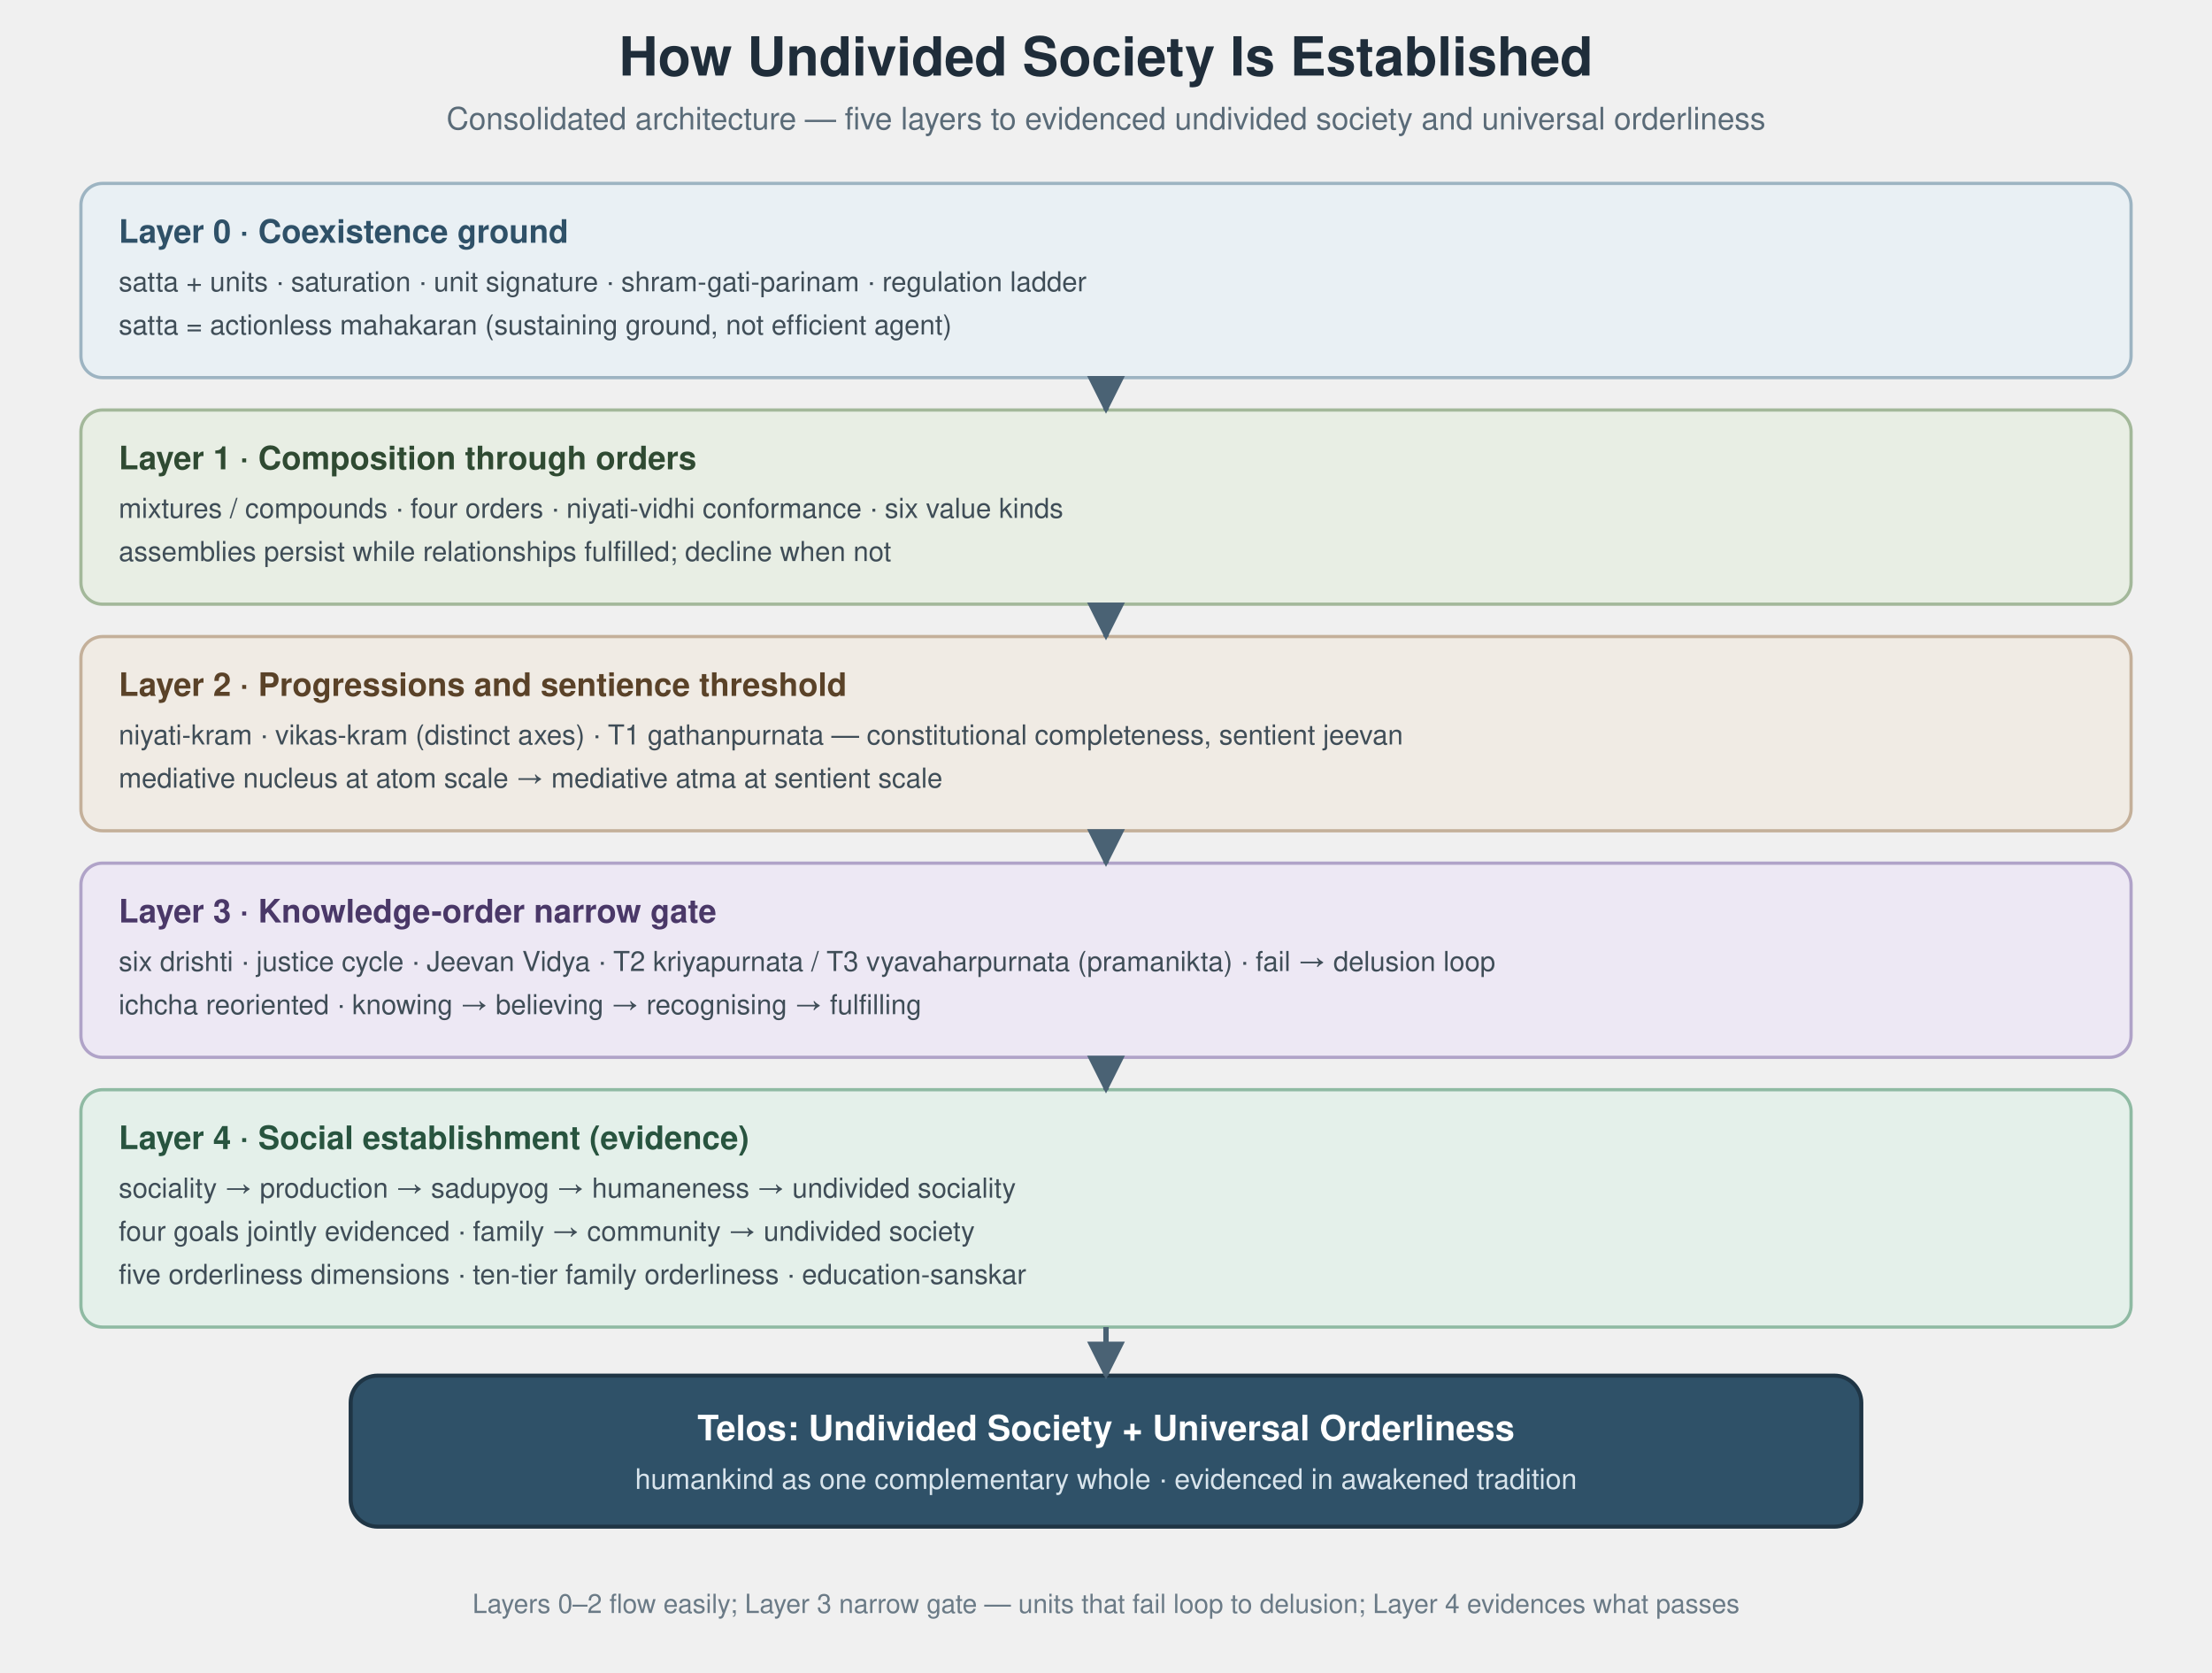
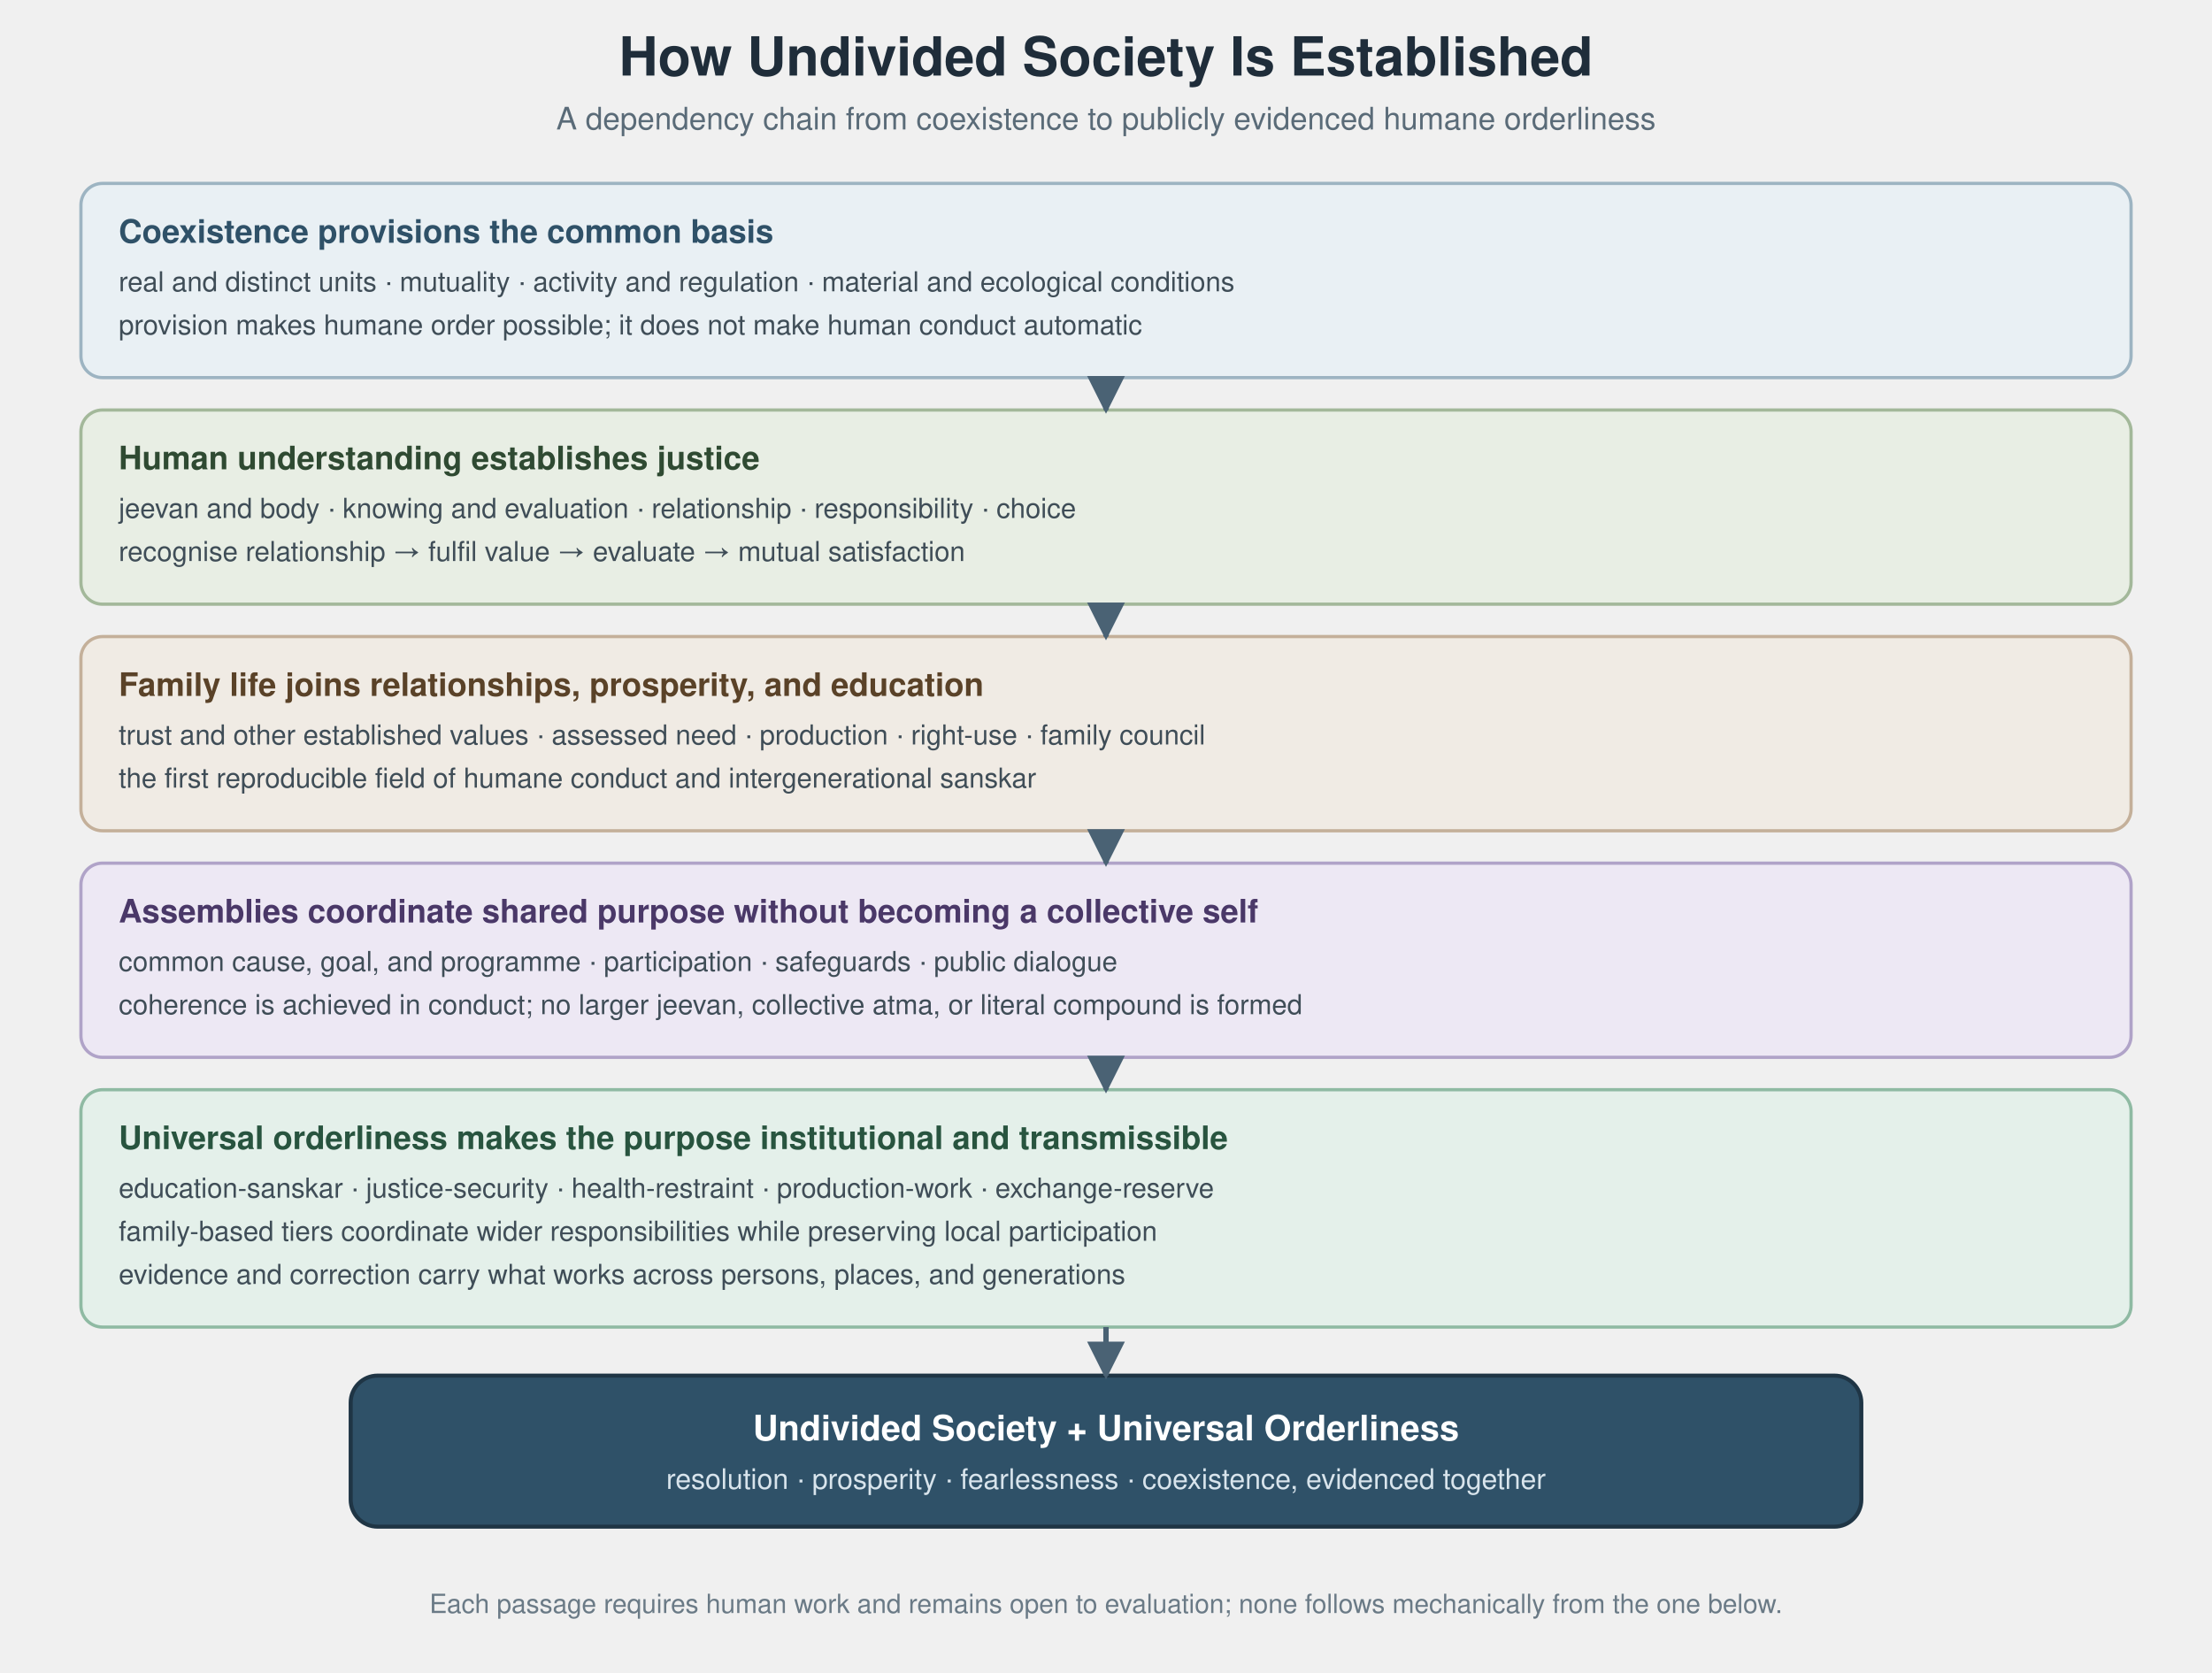
<svg xmlns="http://www.w3.org/2000/svg" width="820" height="620" viewBox="0 0 820 620" role="img" font-family="Helvetica, Arial, sans-serif">
  <defs>
    <marker id="arr" viewBox="0 0 10 10" refX="9" refY="5" markerWidth="7" markerHeight="7" orient="auto-start-reverse">
      <path d="M0,0 L10,5 L0,10 z" fill="#4A6274" />
    </marker>
  </defs>
  <text x="410" y="28" text-anchor="middle" font-size="20" font-weight="700" fill="#1F2D3A">How Undivided Society Is Established</text>
-   <text x="410" y="48" text-anchor="middle" font-size="11.5" fill="#5A6B78">Consolidated architecture — five layers to evidenced undivided society and universal orderliness</text>
+   <text x="410" y="48" text-anchor="middle" font-size="11.5" fill="#5A6B78">A dependency chain from coexistence to publicly evidenced humane orderliness</text>
  <rect x="30" y="68" width="760" height="72" rx="8" fill="#E9F0F4" stroke="#9DB4C2" stroke-width="1.2" />
-   <text x="44" y="90" font-size="12" font-weight="700" fill="#2F5168">Layer 0 · Coexistence ground</text>
-   <text x="44" y="108" font-size="10.2" fill="#3F4D57">satta + units · saturation · unit signature · shram-gati-parinam · regulation ladder</text>
-   <text x="44" y="124" font-size="10.2" fill="#3F4D57">satta = actionless mahakaran (sustaining ground, not efficient agent)</text>
+   <text x="44" y="90" font-size="12" font-weight="700" fill="#2F5168">Coexistence provisions the common basis</text>
+   <text x="44" y="108" font-size="10.2" fill="#3F4D57">real and distinct units · mutuality · activity and regulation · material and ecological conditions</text>
+   <text x="44" y="124" font-size="10.2" fill="#3F4D57">provision makes humane order possible; it does not make human conduct automatic</text>
  <rect x="30" y="152" width="760" height="72" rx="8" fill="#E8EEE4" stroke="#A3B89A" stroke-width="1.2" />
-   <text x="44" y="174" font-size="12" font-weight="700" fill="#2F4A32">Layer 1 · Composition through orders</text>
-   <text x="44" y="192" font-size="10.2" fill="#3F4D57">mixtures / compounds · four orders · niyati-vidhi conformance · six value kinds</text>
-   <text x="44" y="208" font-size="10.2" fill="#3F4D57">assemblies persist while relationships fulfilled; decline when not</text>
+   <text x="44" y="174" font-size="12" font-weight="700" fill="#2F4A32">Human understanding establishes justice</text>
+   <text x="44" y="192" font-size="10.2" fill="#3F4D57">jeevan and body · knowing and evaluation · relationship · responsibility · choice</text>
+   <text x="44" y="208" font-size="10.2" fill="#3F4D57">recognise relationship → fulfil value → evaluate → mutual satisfaction</text>
  <rect x="30" y="236" width="760" height="72" rx="8" fill="#F0EBE4" stroke="#C4B09A" stroke-width="1.2" />
-   <text x="44" y="258" font-size="12" font-weight="700" fill="#5A4228">Layer 2 · Progressions and sentience threshold</text>
-   <text x="44" y="276" font-size="10.2" fill="#3F4D57">niyati-kram · vikas-kram (distinct axes) · T1 gathanpurnata — constitutional completeness, sentient jeevan</text>
-   <text x="44" y="292" font-size="10.2" fill="#3F4D57">mediative nucleus at atom scale → mediative atma at sentient scale</text>
+   <text x="44" y="258" font-size="12" font-weight="700" fill="#5A4228">Family life joins relationships, prosperity, and education</text>
+   <text x="44" y="276" font-size="10.2" fill="#3F4D57">trust and other established values · assessed need · production · right-use · family council</text>
+   <text x="44" y="292" font-size="10.2" fill="#3F4D57">the first reproducible field of humane conduct and intergenerational sanskar</text>
  <rect x="30" y="320" width="760" height="72" rx="8" fill="#EDE8F4" stroke="#B0A3C8" stroke-width="1.2" />
-   <text x="44" y="342" font-size="12" font-weight="700" fill="#4A3868">Layer 3 · Knowledge-order narrow gate</text>
-   <text x="44" y="360" font-size="10.2" fill="#3F4D57">six drishti · justice cycle · Jeevan Vidya · T2 kriyapurnata / T3 vyavaharpurnata (pramanikta) · fail → delusion loop</text>
-   <text x="44" y="376" font-size="10.2" fill="#3F4D57">ichcha reoriented · knowing → believing → recognising → fulfilling</text>
+   <text x="44" y="342" font-size="12" font-weight="700" fill="#4A3868">Assemblies coordinate shared purpose without becoming a collective self</text>
+   <text x="44" y="360" font-size="10.2" fill="#3F4D57">common cause, goal, and programme · participation · safeguards · public dialogue</text>
+   <text x="44" y="376" font-size="10.2" fill="#3F4D57">coherence is achieved in conduct; no larger jeevan, collective atma, or literal compound is formed</text>
  <rect x="30" y="404" width="760" height="88" rx="8" fill="#E4F0EA" stroke="#8FBAA3" stroke-width="1.2" />
-   <text x="44" y="426" font-size="12" font-weight="700" fill="#28543F">Layer 4 · Social establishment (evidence)</text>
-   <text x="44" y="444" font-size="10.2" fill="#3F4D57">sociality → production → sadupyog → humaneness → undivided sociality</text>
-   <text x="44" y="460" font-size="10.2" fill="#3F4D57">four goals jointly evidenced · family → community → undivided society</text>
-   <text x="44" y="476" font-size="10.2" fill="#3F4D57">five orderliness dimensions · ten-tier family orderliness · education-sanskar</text>
+   <text x="44" y="426" font-size="12" font-weight="700" fill="#28543F">Universal orderliness makes the purpose institutional and transmissible</text>
+   <text x="44" y="444" font-size="10.2" fill="#3F4D57">education-sanskar · justice-security · health-restraint · production-work · exchange-reserve</text>
+   <text x="44" y="460" font-size="10.2" fill="#3F4D57">family-based tiers coordinate wider responsibilities while preserving local participation</text>
+   <text x="44" y="476" font-size="10.2" fill="#3F4D57">evidence and correction carry what works across persons, places, and generations</text>
  <rect x="130" y="510" width="560" height="56" rx="10" fill="#2F5168" stroke="#1F3545" stroke-width="1.5" />
-   <text x="410" y="534" text-anchor="middle" font-size="13" font-weight="700" fill="#FFFFFF">Telos: Undivided Society + Universal Orderliness</text>
-   <text x="410" y="552" text-anchor="middle" font-size="10.5" fill="#D8E4EC">humankind as one complementary whole · evidenced in awakened tradition</text>
+   <text x="410" y="534" text-anchor="middle" font-size="13" font-weight="700" fill="#FFFFFF">Undivided Society + Universal Orderliness</text>
+   <text x="410" y="552" text-anchor="middle" font-size="10.5" fill="#D8E4EC">resolution · prosperity · fearlessness · coexistence, evidenced together</text>
  <line x1="410" y1="140" x2="410" y2="152" stroke="#4A6274" stroke-width="2" marker-end="url(#arr)" />
  <line x1="410" y1="224" x2="410" y2="236" stroke="#4A6274" stroke-width="2" marker-end="url(#arr)" />
  <line x1="410" y1="308" x2="410" y2="320" stroke="#4A6274" stroke-width="2" marker-end="url(#arr)" />
  <line x1="410" y1="392" x2="410" y2="404" stroke="#4A6274" stroke-width="2" marker-end="url(#arr)" />
  <line x1="410" y1="492" x2="410" y2="510" stroke="#4A6274" stroke-width="2" marker-end="url(#arr)" />
-   <text x="410" y="598" text-anchor="middle" font-size="9.8" fill="#6A7A86">Layers 0–2 flow easily; Layer 3 narrow gate — units that fail loop to delusion; Layer 4 evidences what passes</text>
+   <text x="410" y="598" text-anchor="middle" font-size="9.8" fill="#6A7A86">Each passage requires human work and remains open to evaluation; none follows mechanically from the one below.</text>
</svg>
